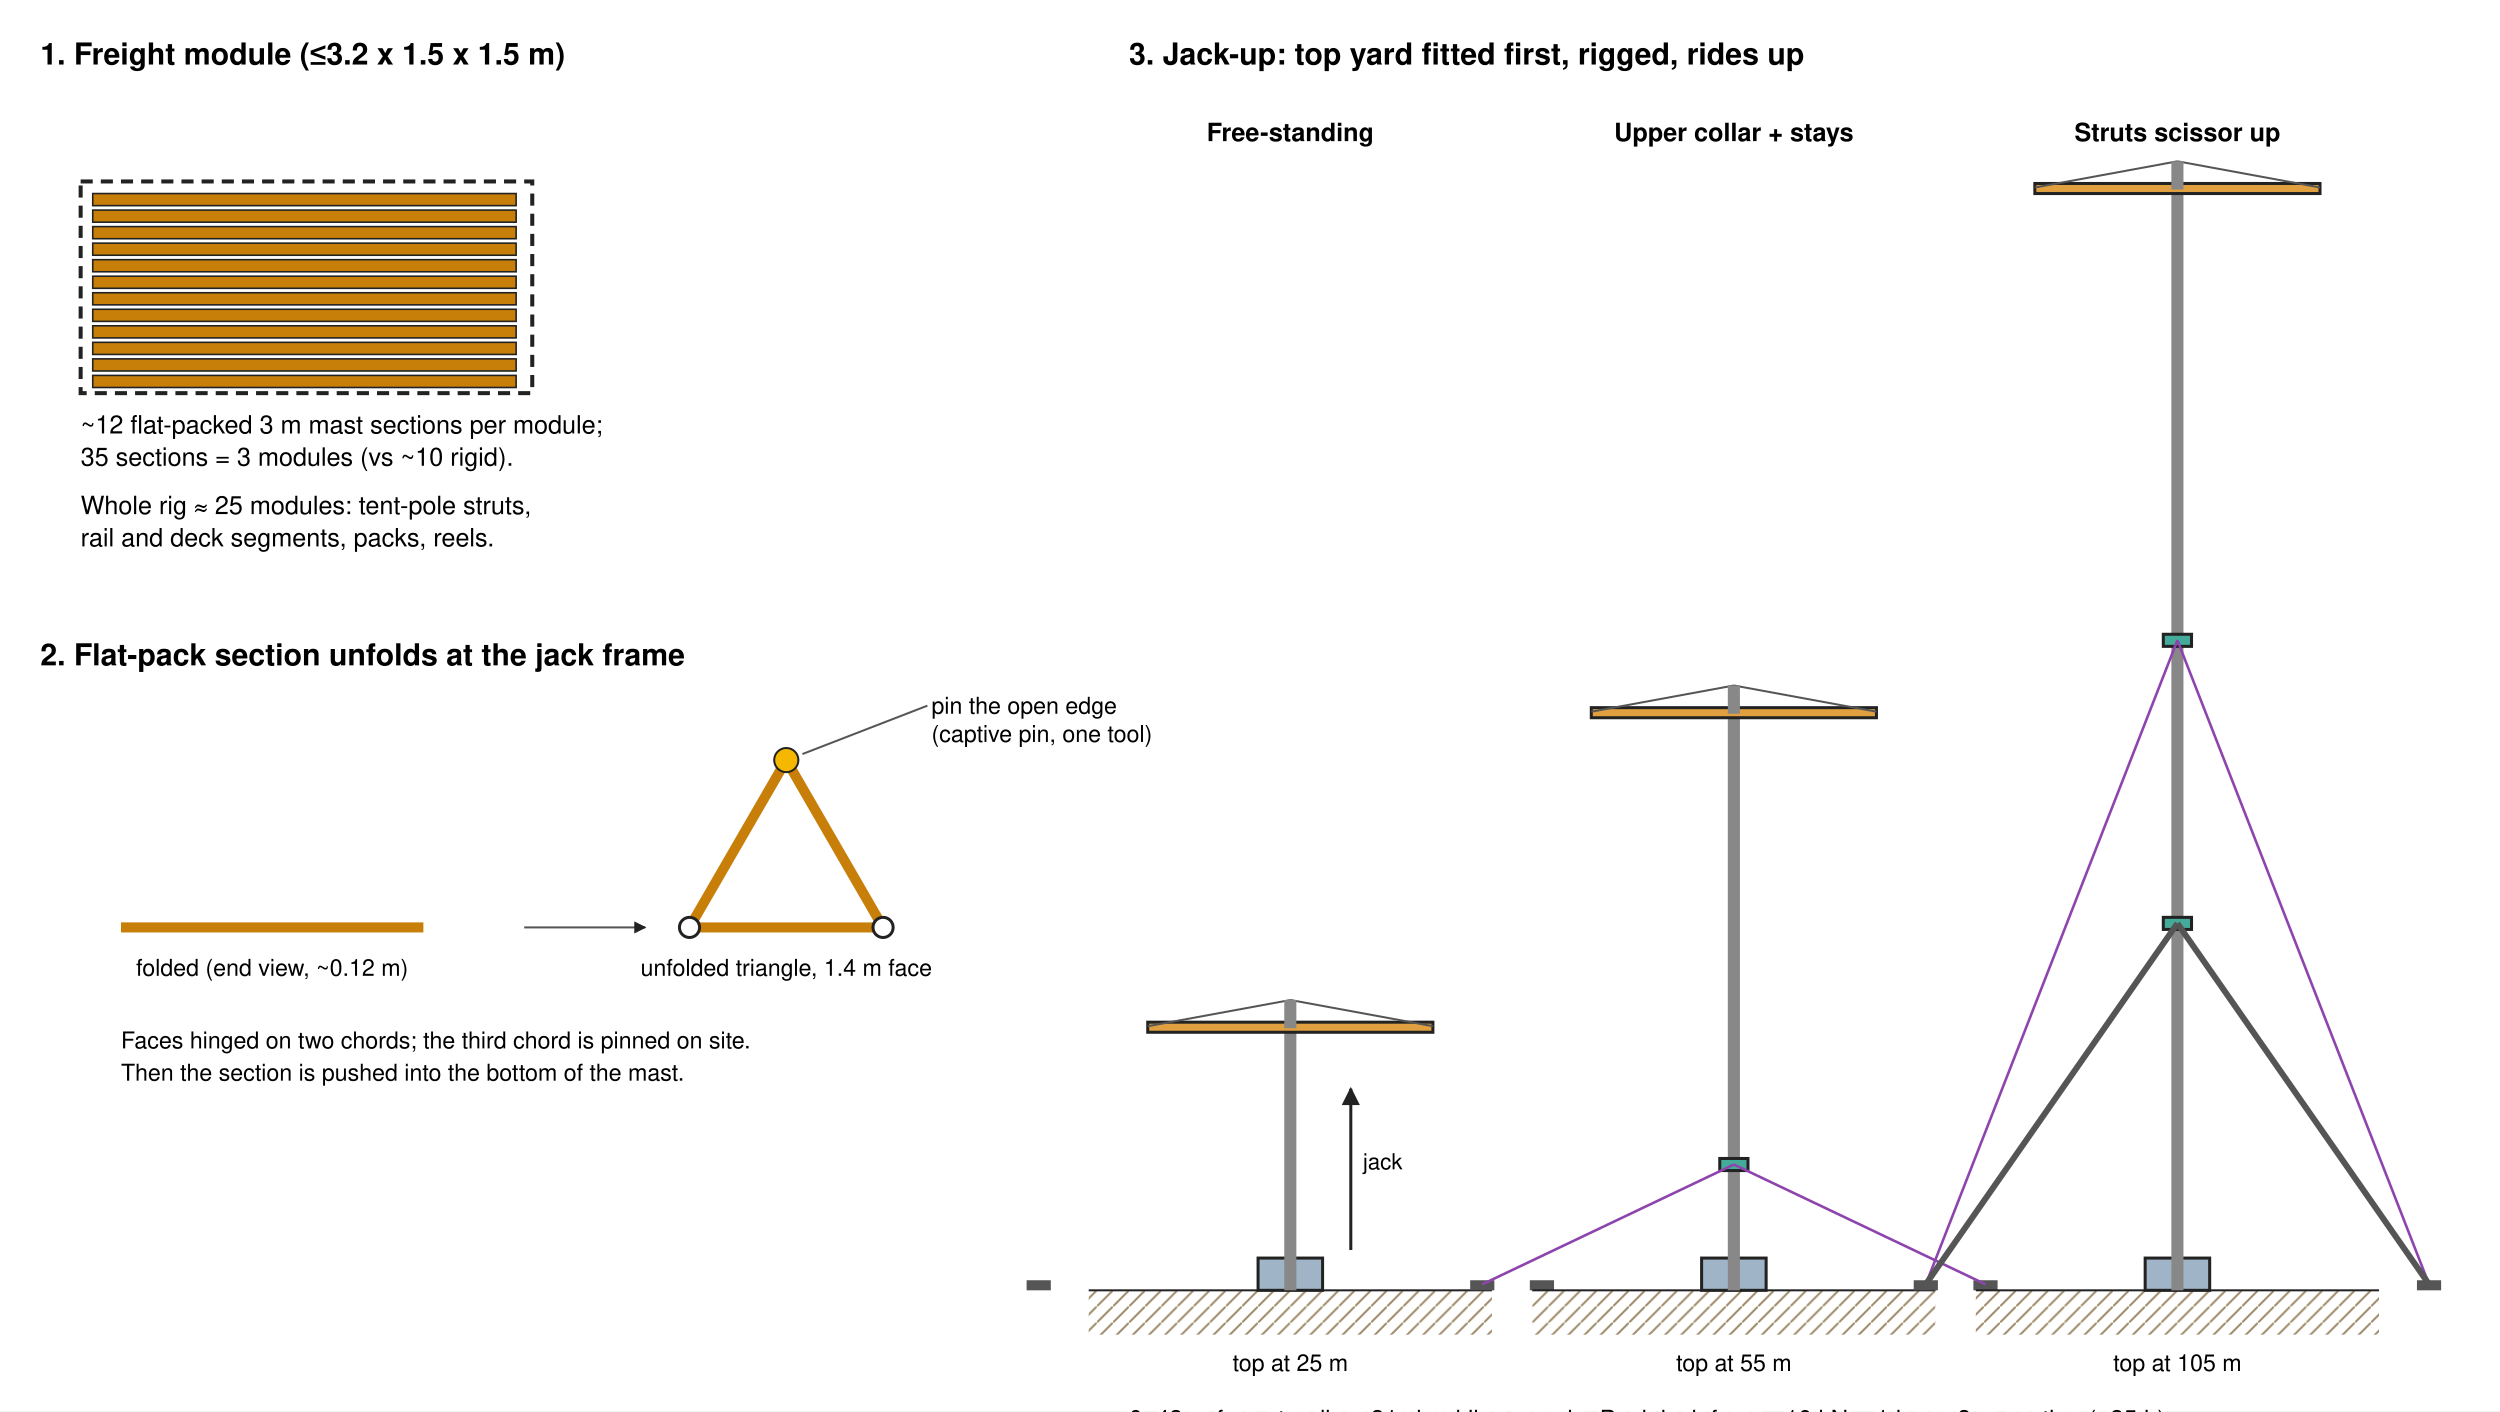
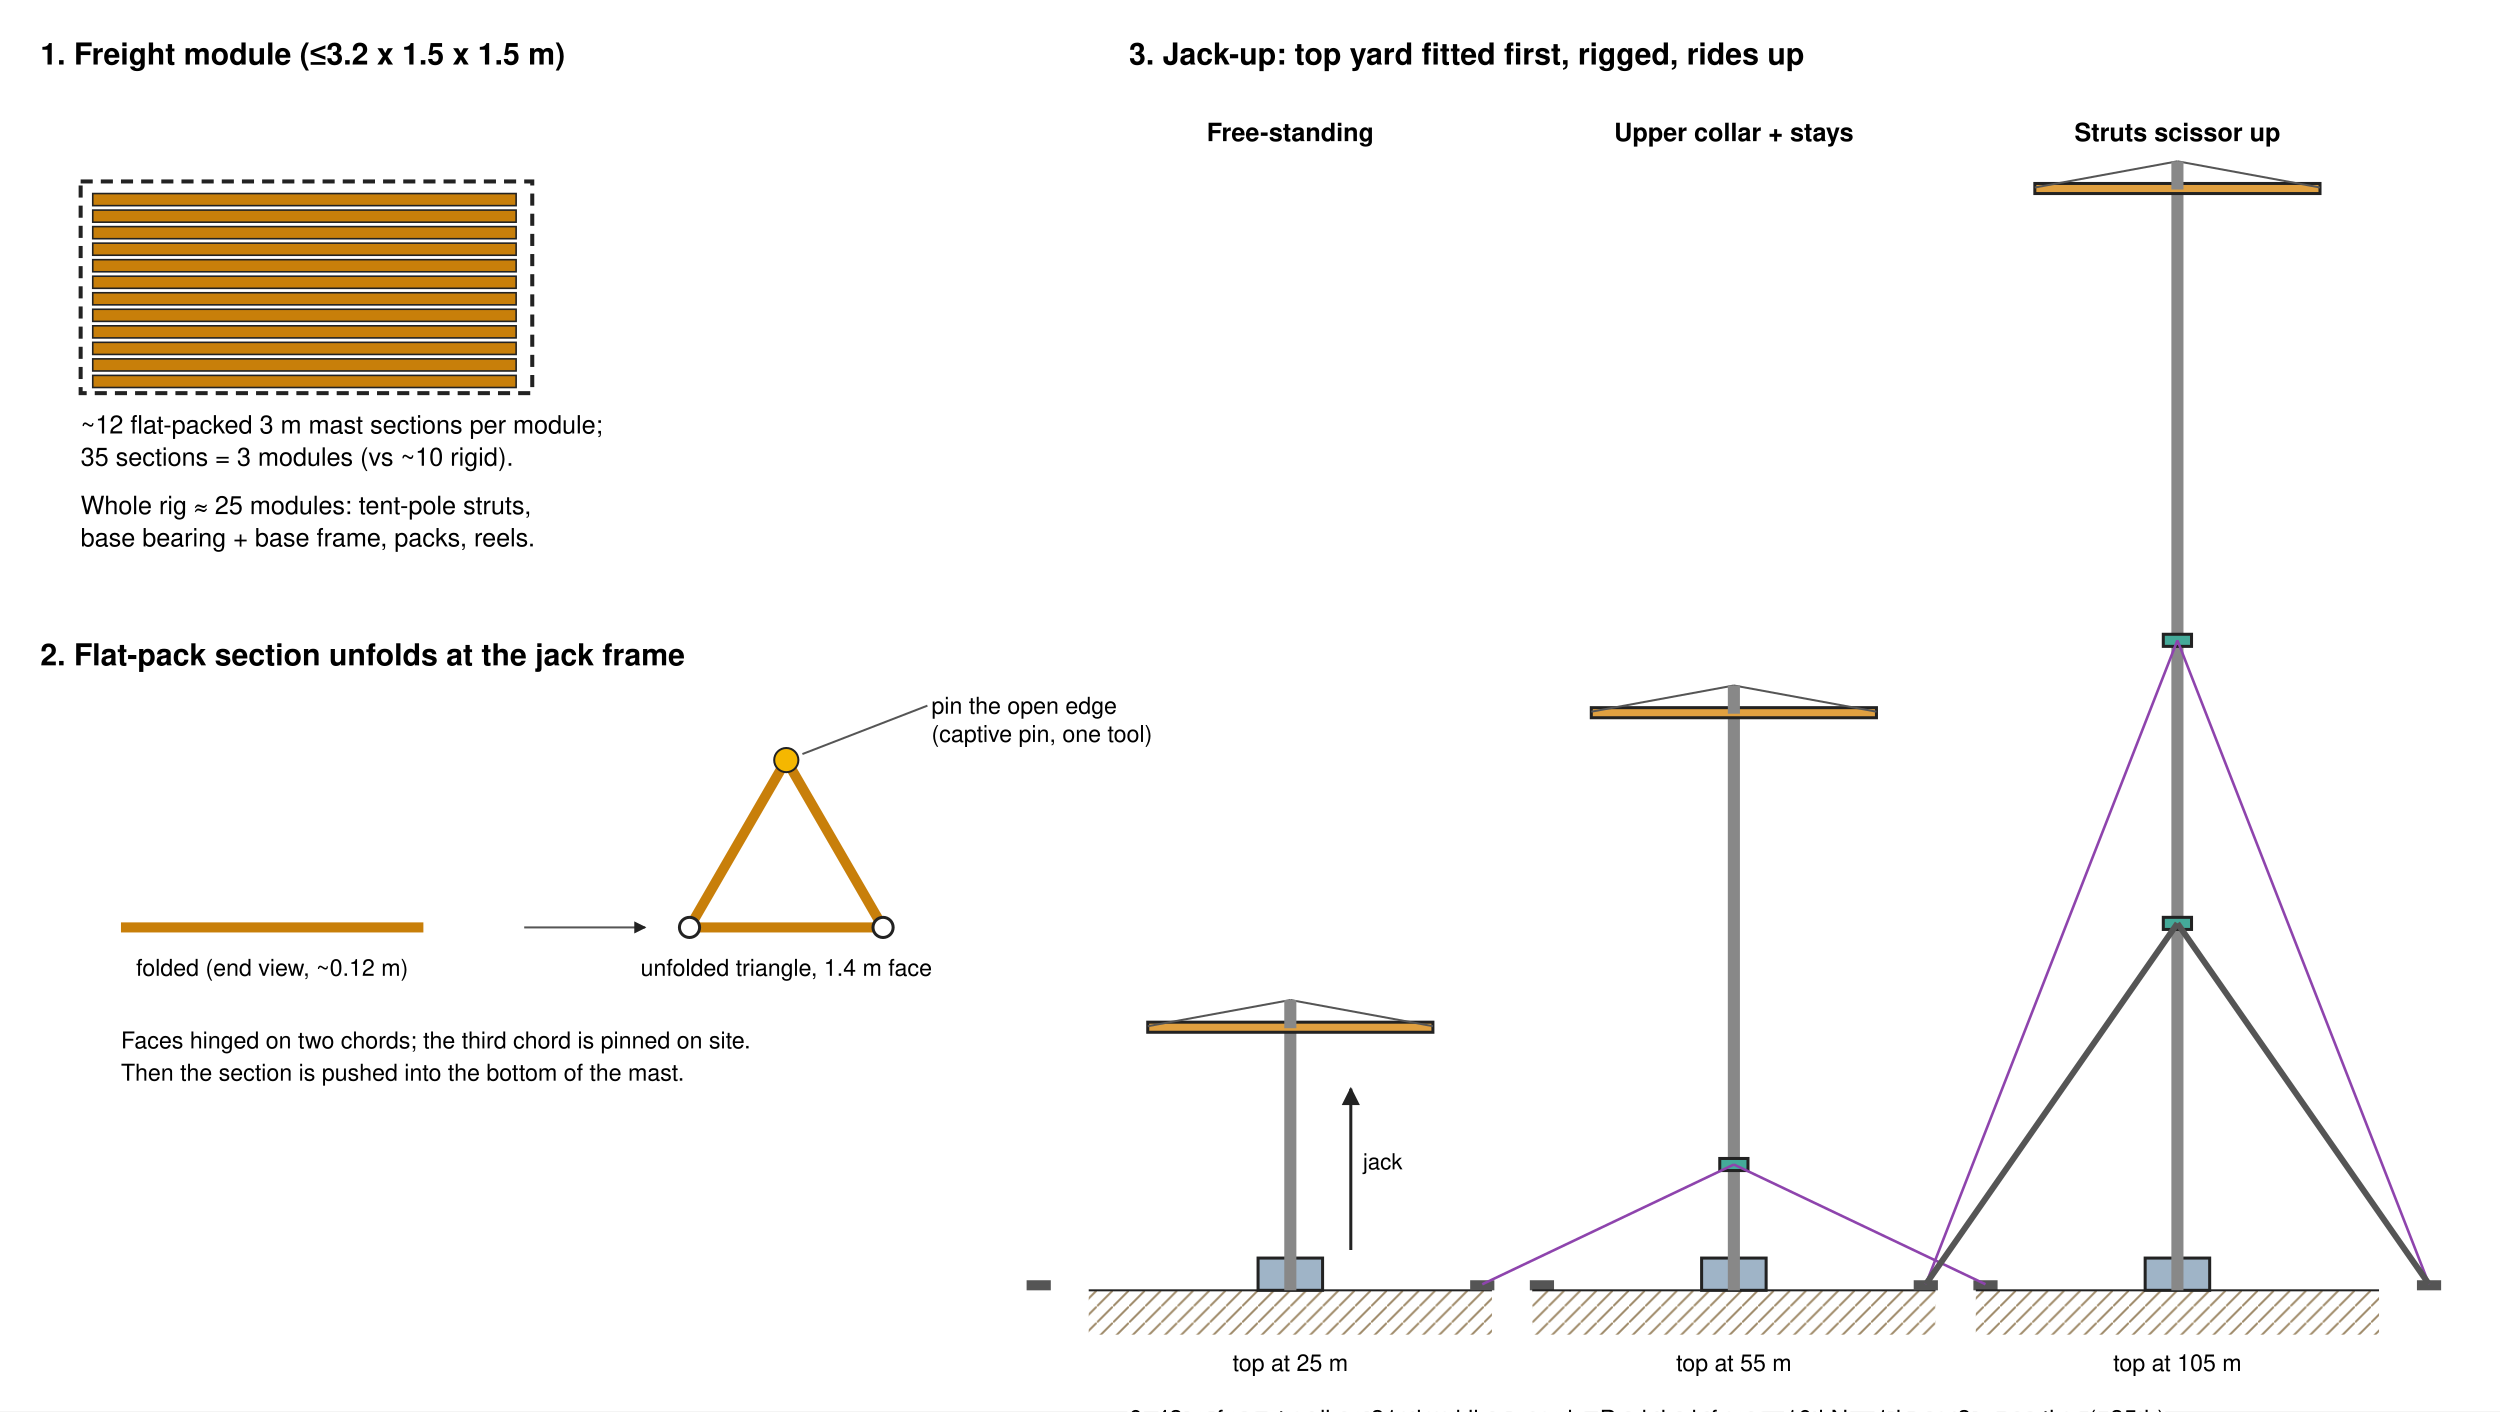
<svg xmlns="http://www.w3.org/2000/svg" viewBox="0 0 1240 700" font-family="Helvetica, Arial, sans-serif" font-size="12.5">
  <rect width="1240" height="700" fill="#fff" />
  <defs>
    <pattern id="g" width="8" height="8" patternUnits="userSpaceOnUse">
      <path d="M0 8L8 0" stroke="#a08c6c" />
    </pattern>
    <marker id="ar" viewBox="0 0 10 10" refX="9" refY="5" markerWidth="6" markerHeight="6" orient="auto-start-reverse">
      <path d="M0 0L10 5L0 10z" fill="#222" />
    </marker>
  </defs>
  <style>.s{stroke:#222;stroke-width:1.5}.l{stroke:#555;stroke-width:1;fill:none}.cab{stroke:#8e44ad;stroke-width:1.3}text{paint-order:stroke;stroke:#fff;stroke-width:4px;stroke-linejoin:round}.t{font-size:15px;font-weight:bold}</style>
  <text x="20" y="32" class="t">1. Freight module (≤3.2 x 1.5 x 1.5 m)</text>
  <rect x="40" y="90" width="224.0" height="105.0" fill="none" stroke="#222" stroke-width="2" stroke-dasharray="6 4" />
  <rect x="46" y="96.0" width="210.0" height="6" fill="#c87f0a" stroke="#222" stroke-width="0.8" />
  <rect x="46" y="104.2" width="210.0" height="6" fill="#c87f0a" stroke="#222" stroke-width="0.8" />
  <rect x="46" y="112.4" width="210.0" height="6" fill="#c87f0a" stroke="#222" stroke-width="0.8" />
  <rect x="46" y="120.6" width="210.0" height="6" fill="#c87f0a" stroke="#222" stroke-width="0.8" />
  <rect x="46" y="128.8" width="210.0" height="6" fill="#c87f0a" stroke="#222" stroke-width="0.8" />
  <rect x="46" y="137.0" width="210.0" height="6" fill="#c87f0a" stroke="#222" stroke-width="0.8" />
  <rect x="46" y="145.2" width="210.0" height="6" fill="#c87f0a" stroke="#222" stroke-width="0.8" />
  <rect x="46" y="153.4" width="210.0" height="6" fill="#c87f0a" stroke="#222" stroke-width="0.8" />
  <rect x="46" y="161.6" width="210.0" height="6" fill="#c87f0a" stroke="#222" stroke-width="0.8" />
  <rect x="46" y="169.8" width="210.0" height="6" fill="#c87f0a" stroke="#222" stroke-width="0.8" />
  <rect x="46" y="178.0" width="210.0" height="6" fill="#c87f0a" stroke="#222" stroke-width="0.8" />
  <rect x="46" y="186.2" width="210.0" height="6" fill="#c87f0a" stroke="#222" stroke-width="0.8" />
  <text x="40" y="215.0">~12 flat-packed 3 m mast sections per module;</text>
  <text x="40" y="231.0">35 sections = 3 modules (vs ~10 rigid).</text>
  <text x="40" y="255.0">Whole rig ≈ 25 modules: tent-pole struts,</text>
-   <text x="40" y="271.0">rail and deck segments, packs, reels.</text>
+   <text x="40" y="271.0">base bearing + base frame, packs, reels.</text>
  <text x="20" y="330" class="t">2. Flat-pack section unfolds at the jack frame</text>
  <line x1="60" y1="460" x2="210" y2="460" stroke="#c87f0a" stroke-width="5" />
  <text x="135" y="484" text-anchor="middle" font-size="11.5">folded (end view, ~0.12 m)</text>
  <path d="M260 460 H320" class="l" marker-end="url(#ar)" />
  <polygon points="342,460 438,460 390,377" fill="none" stroke="#c87f0a" stroke-width="5" />
  <circle cx="342" cy="460" r="5" fill="#fff" class="s" />
  <circle cx="438" cy="460" r="5" fill="#fff" class="s" />
  <circle cx="390" cy="377" r="6" fill="#f5b700" stroke="#222" />
  <text x="390" y="484" text-anchor="middle" font-size="11.5">unfolded triangle, 1.4 m face</text>
  <path d="M398 374 L460 350" class="l" />
  <text x="462" y="354" font-size="11.5">pin the open edge</text>
  <text x="462" y="368" font-size="11.5">(captive pin, one tool)</text>
  <text x="60" y="520" font-size="11.5">Faces hinged on two chords; the third chord is pinned on site.</text>
  <text x="60" y="536" font-size="11.5">Then the section is pushed into the bottom of the mast.</text>
  <text x="560" y="32" class="t">3. Jack-up: top yard fitted first, rigged, rides up</text>
  <text x="640" y="70" text-anchor="middle" font-size="12.5" font-weight="bold">Free-standing</text>
  <rect x="540" y="640" width="200" height="22" fill="url(#g)" />
  <line x1="540" y1="640" x2="740" y2="640" stroke="#222" />
  <rect x="624" y="624" width="32" height="16" fill="#9fb4c7" class="s" />
  <rect x="637" y="510.0" width="6" height="130.0" fill="#888" />
  <rect x="569.28" y="507.0" width="141.44" height="5" fill="#e0a040" class="s" />
  <line x1="640" y1="496.0" x2="569.28" y2="509.0" stroke="#555" />
  <line x1="640" y1="496.0" x2="710.72" y2="509.0" stroke="#555" />
  <rect x="637" y="496.0" width="6" height="14" fill="#888" />
  <rect x="509.2" y="635" width="12" height="5" fill="#555" />
  <rect x="758.8" y="635" width="12" height="5" fill="#555" />
  <text x="640" y="680" text-anchor="middle" font-size="11.5">top at 25 m</text>
  <text x="860" y="70" text-anchor="middle" font-size="12.5" font-weight="bold">Upper collar + stays</text>
  <rect x="760" y="640" width="200" height="22" fill="url(#g)" />
  <line x1="760" y1="640" x2="960" y2="640" stroke="#222" />
  <rect x="844" y="624" width="32" height="16" fill="#9fb4c7" class="s" />
  <rect x="857" y="354.0" width="6" height="286.0" fill="#888" />
  <rect x="789.28" y="351.0" width="141.44" height="5" fill="#e0a040" class="s" />
  <line x1="860" y1="340.0" x2="789.28" y2="353.0" stroke="#555" />
  <line x1="860" y1="340.0" x2="930.72" y2="353.0" stroke="#555" />
  <rect x="857" y="340.0" width="6" height="14" fill="#888" />
  <rect x="729.2" y="635" width="12" height="5" fill="#555" />
  <rect x="978.8" y="635" width="12" height="5" fill="#555" />
  <rect x="853" y="574.6" width="14" height="6" fill="#4a9" class="s" />
  <line x1="860" y1="577.6" x2="735.2" y2="637" class="cab" />
  <line x1="860" y1="577.6" x2="984.8" y2="637" class="cab" />
  <text x="860" y="680" text-anchor="middle" font-size="11.5">top at 55 m</text>
  <text x="1080" y="70" text-anchor="middle" font-size="12.5" font-weight="bold">Struts scissor up</text>
  <rect x="980" y="640" width="200" height="22" fill="url(#g)" />
  <line x1="980" y1="640" x2="1180" y2="640" stroke="#222" />
  <rect x="1064" y="624" width="32" height="16" fill="#9fb4c7" class="s" />
  <rect x="1077" y="94.0" width="6" height="546.0" fill="#888" />
  <rect x="1009.28" y="91.0" width="141.44" height="5" fill="#e0a040" class="s" />
  <line x1="1080" y1="80.0" x2="1009.28" y2="93.0" stroke="#555" />
  <line x1="1080" y1="80.0" x2="1150.72" y2="93.0" stroke="#555" />
  <rect x="1077" y="80.0" width="6" height="14" fill="#888" />
  <rect x="949.2" y="635" width="12" height="5" fill="#555" />
  <rect x="1198.8" y="635" width="12" height="5" fill="#555" />
  <rect x="1073" y="314.6" width="14" height="6" fill="#4a9" class="s" />
  <line x1="1080" y1="317.6" x2="955.2" y2="637" class="cab" />
  <line x1="1080" y1="317.6" x2="1204.8" y2="637" class="cab" />
  <rect x="1073" y="455.0" width="14" height="6" fill="#4a9" class="s" />
  <line x1="1080" y1="458.0" x2="955.2" y2="637" stroke="#555" stroke-width="3" />
  <line x1="1080" y1="458.0" x2="1204.8" y2="637" stroke="#555" stroke-width="3" />
  <text x="1080" y="680" text-anchor="middle" font-size="11.5">top at 105 m</text>
  <path d="M670 620 V540" stroke="#222" stroke-width="1.5" marker-end="url(#ar)" />
  <text x="676" y="580" font-size="11">jack</text>
  <text x="560" y="708" font-size="12">0–43 m free-standing: 31x buckling margin. Peak jack force ~10 kN. ~1 h per 3 m section (~35 h).</text>
</svg>
